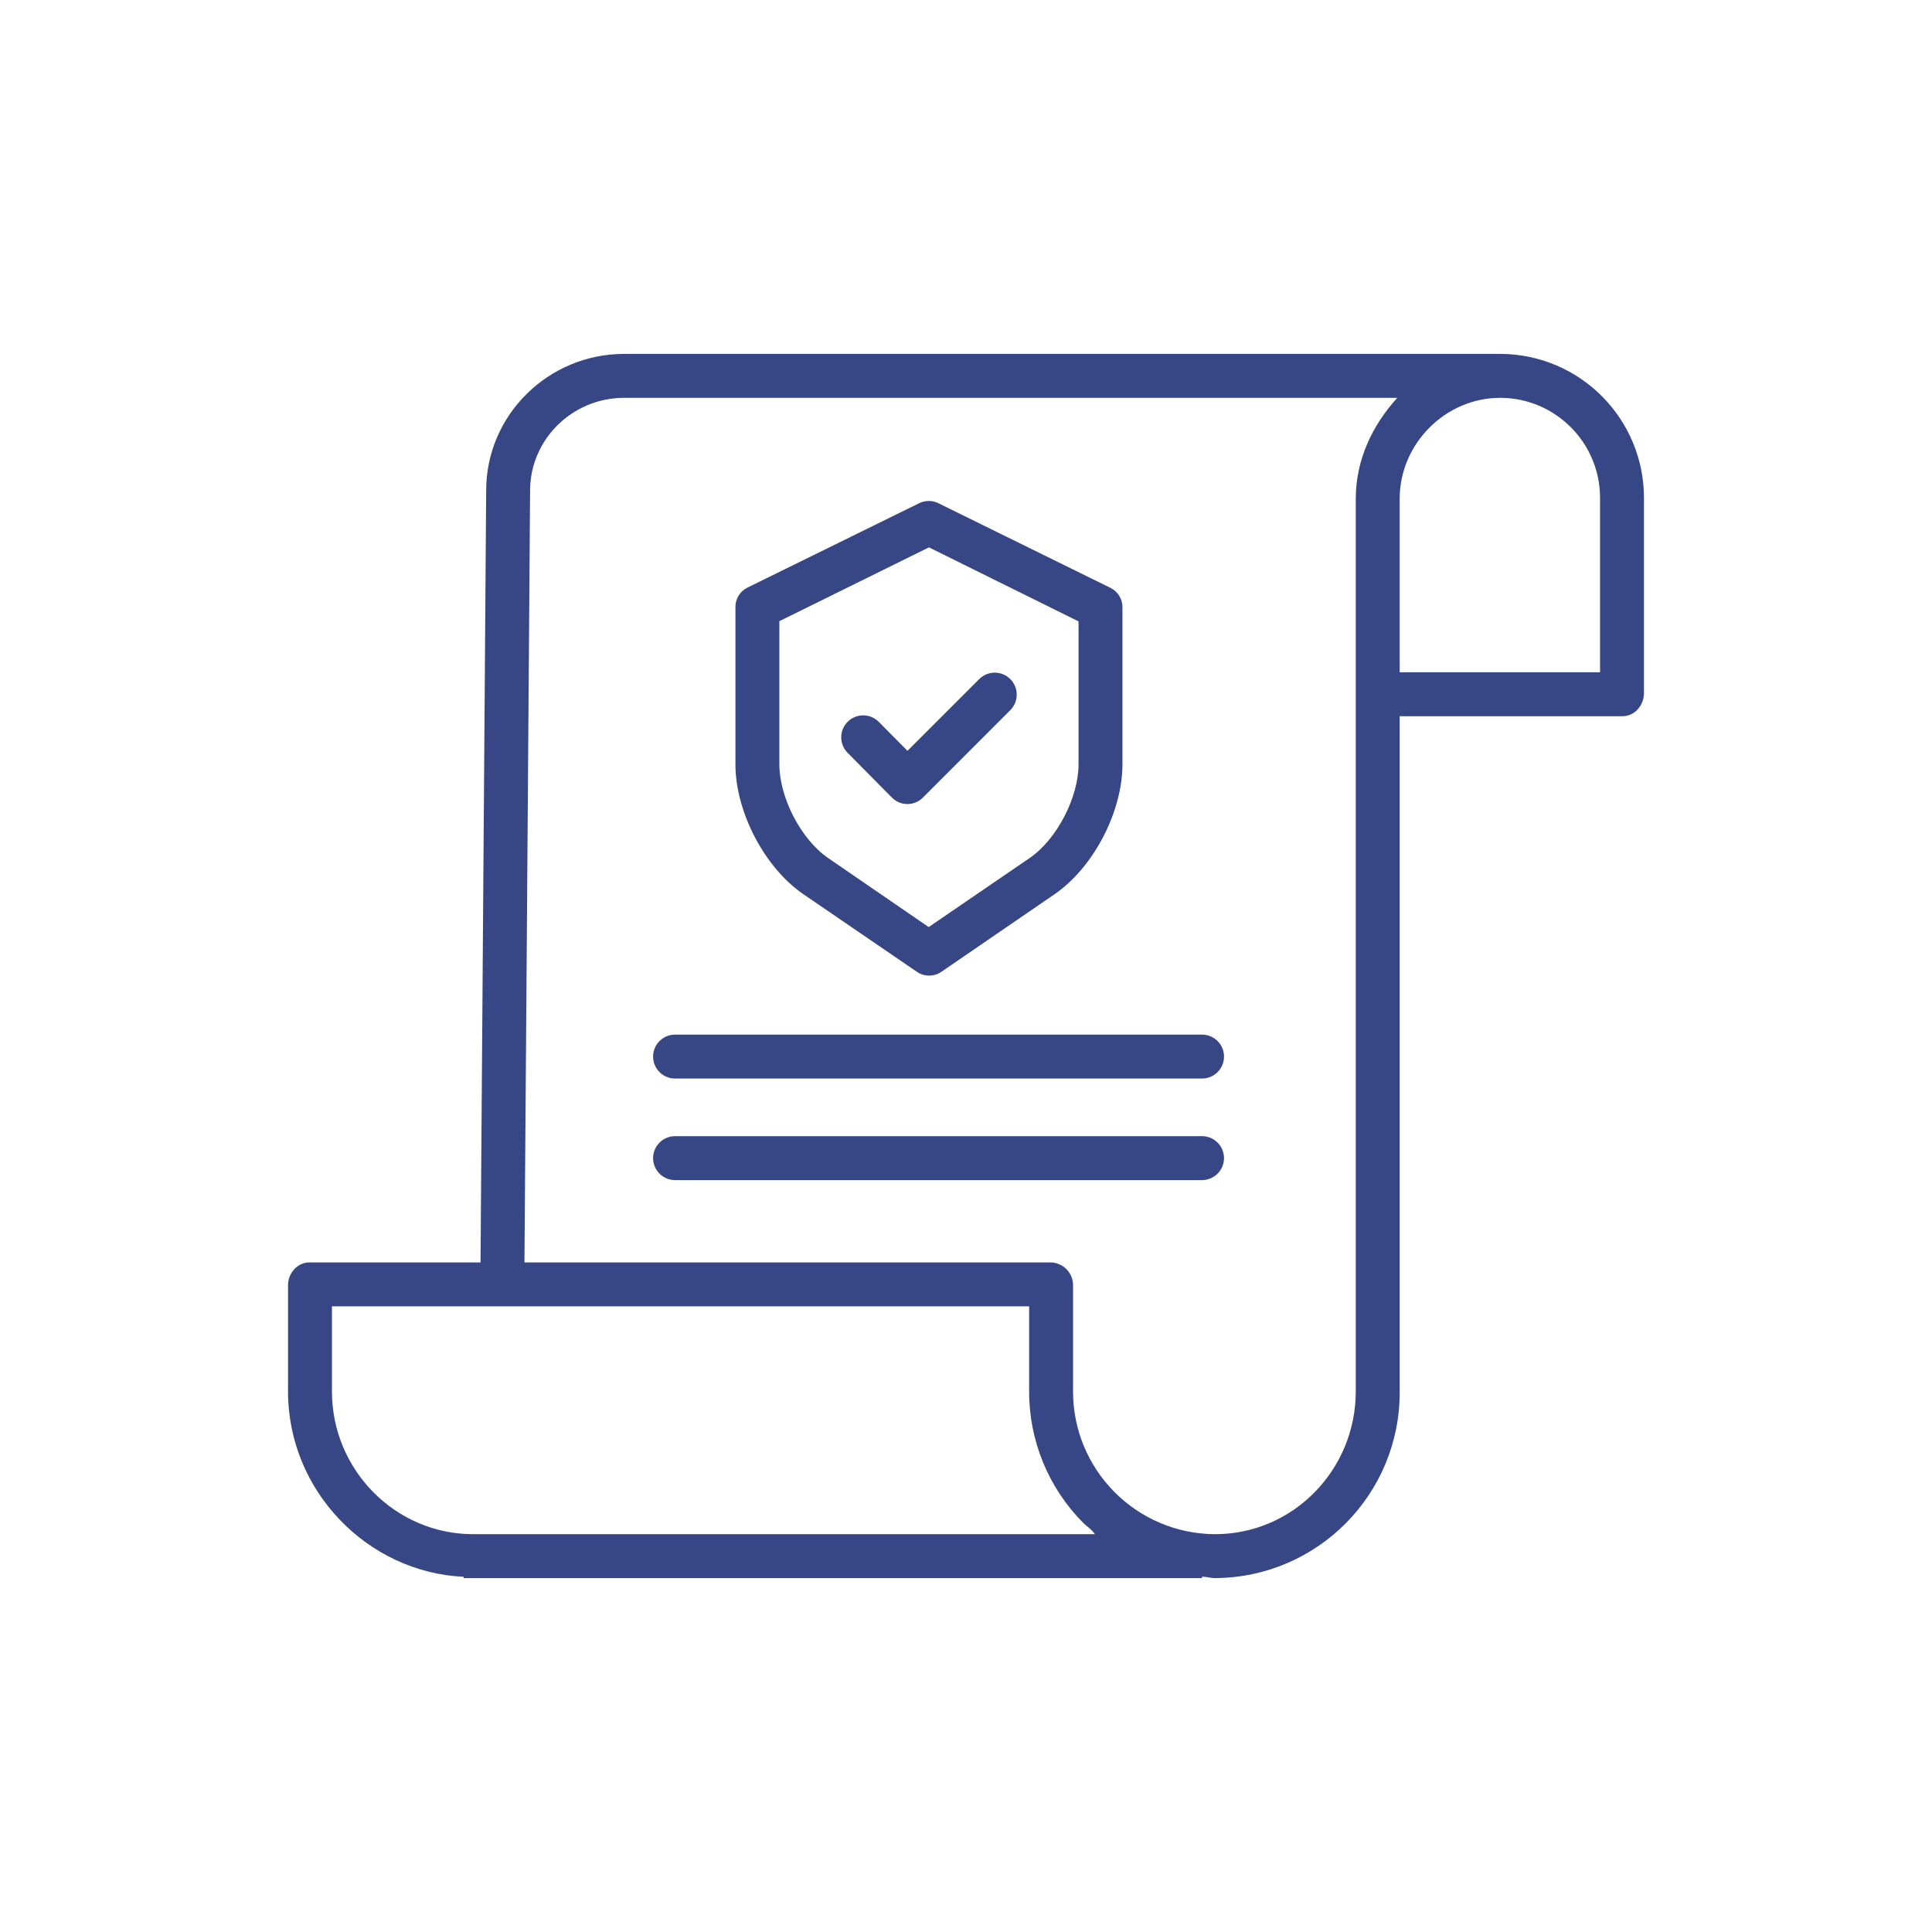
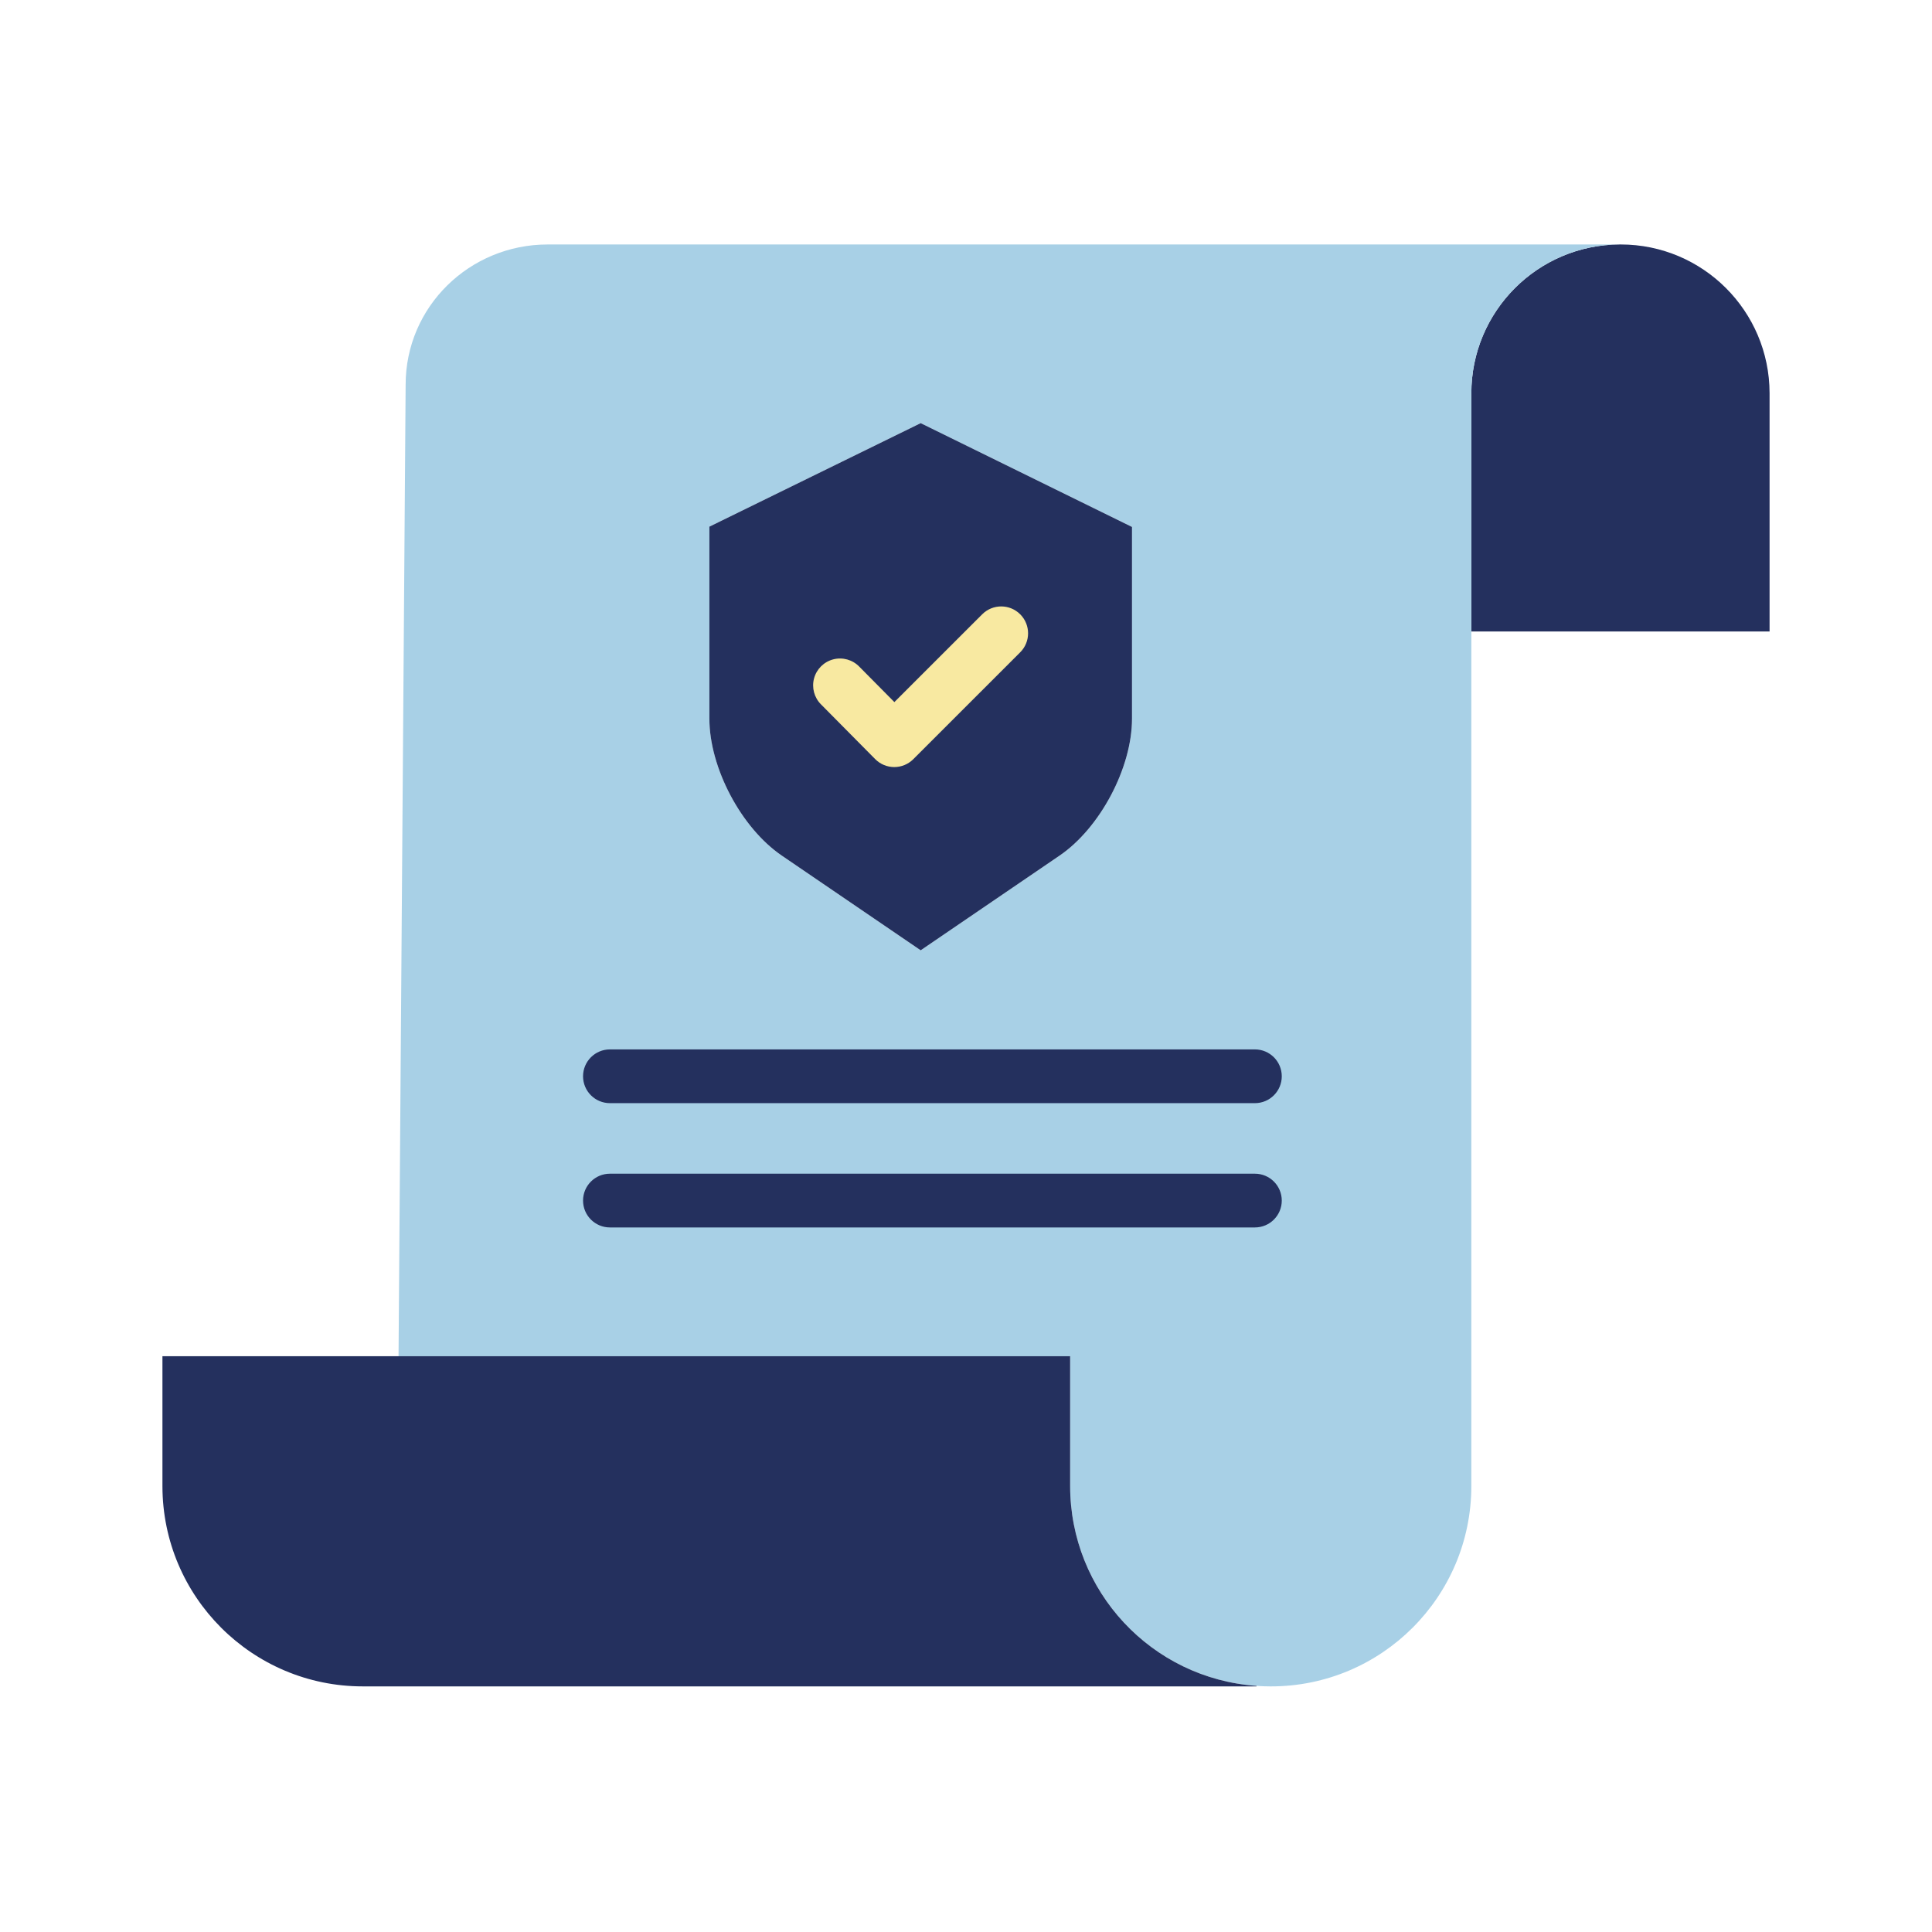
- <svg xmlns="http://www.w3.org/2000/svg" height="512px" viewBox="0 -24 494 494" width="512px">
-   <g transform="matrix(0.701832 0 0 0.701832 73.6476 66.4915)">
-     <path d="m441.906 0h-319.438c-27.723 0-50.277 22.344-50.277 49.719l-2.059 281.281h-62.34c-4.418 0-7.793 3.906-7.793 8.324v38.711c0 36.238 29 65.875 64 67.5v.465h269v-.523c2 .082 3.211.523 4.586.523h.191c37.328-.219 67.418-30.645 67.223-67.973v-246.027h81.207c4.418 0 7.793-4 7.793-8.414v-71.027c.051-28.867-23.227-52.352-52.094-52.559zm-374.406 430h-.055c-28.457 0-51.445-23.52-51.445-51.973v-31.027h254v30.895c-.062 18.008 7.051 35.297 19.766 48.047 1.352 1.359 2.766 2.059 4.211 4.059zm321.5-51.98c0 28.461-22.766 51.98-51.234 51.98h-.164c-28.609-.207-51.668-23.492-51.602-52.102v-38.574c.023-4.48-3.52-8.168-8-8.324h-191.867l2.059-281.227c0-18.605 15.375-33.773 34.277-33.773h281.668c-9.117 10-15.137 22.652-15.137 36.773zm89-325.32v63.301h-73v-63.242c0-20.023 16.656-36.758 36.672-36.758h.223c20.066.199 36.199 16.57 36.105 36.641zm0 0" data-original="#000000" class="active-path" data-old_color="#000000" fill="#374785" />
-     <path d="m187.855 196.914 41.246 28.199c2.691 1.855 6.25 1.855 8.941 0l41.121-28.191c14.285-9.746 24.836-30.121 24.836-47.398v-57.055c.086-3.016-1.578-5.812-4.266-7.184l-62.801-30.891c-2.203-1.094-4.789-1.094-6.992 0l-62.684 30.805c-2.688 1.371-4.348 4.168-4.258 7.184v57.141c0 17.277 10.574 37.652 24.855 47.391zm-8.855-99.539 54.5-26.891 54.5 26.965v52.074c0 12.051-7.898 27.379-17.863 34.172l-36.73 25.121-36.586-25.117c-9.965-6.801-17.82-22.125-17.82-34.176zm0 0" data-original="#000000" class="active-path" data-old_color="#000000" fill="#374785" />
-     <path d="m219.969 161.602c1.492 1.523 3.531 2.387 5.664 2.398h.02c2.125-.008 4.16-.859 5.656-2.367l31.824-31.836c3.129-3.125 3.129-8.195.004-11.32-3.121-3.129-8.191-3.129-11.316-.004l-26.141 26.137-10.449-10.551c-3.113-3.141-8.18-3.164-11.32-.051-3.141 3.113-3.16 8.18-.051 11.32zm0 0" data-original="#000000" class="active-path" data-old_color="#000000" fill="#374785" />
-     <path d="m333 248h-192c-4.418 0-8 3.582-8 8s3.582 8 8 8h192c4.418 0 8-3.582 8-8s-3.582-8-8-8zm0 0" data-original="#000000" class="active-path" data-old_color="#000000" fill="#374785" />
-     <path d="m333 285h-192c-4.418 0-8 3.582-8 8s3.582 8 8 8h192c4.418 0 8-3.582 8-8s-3.582-8-8-8zm0 0" data-original="#000000" class="active-path" data-old_color="#000000" fill="#374785" />
+ <svg xmlns="http://www.w3.org/2000/svg" height="512px" viewBox="0 -24 478.42 478" width="512px" class="">
+   <g transform="matrix(0.831848 0 0 0.831848 40.2237 36.1528)">
+     <path d="m478.422 44.602v70.809h-88.781v-70.809c-.043-24.477 19.766-44.352 44.238-44.391h.223c24.449 0 44.277 19.801 44.32 44.25zm0 0" fill="#00acea" data-original="#00ACEA" class="" style="fill:#24305E" data-old_color="#00acea" />
+     <path d="m114.68.211h319.199c-24.473.039-44.281 19.914-44.238 44.391v325.258c-.039 32.922-26.738 59.59-59.66 59.59h-.18c-1.379 0-2.742-.051-4.102-.148-31.277-2.188-55.523-28.215-55.488-59.57v-38.57h-199.922v-.531l2.109-288.668c0-23.25 19.031-41.75 42.281-41.75zm173.949 141.148v-57.059l-62.91-30.902-62.898 30.812v57.148c0 14.621 9.469 32.531 21.559 40.781l41.34 28.188 41.34-28.188c12.09-8.25 21.57-26.16 21.57-40.781zm0 0" fill="#00efd1" data-original="#00EFD1" class="" style="fill:#A8D0E6" data-old_color="#00efd1" />
+     <path d="m325.699 429.301-.008.148h-266.031c-32.922 0-59.621-26.668-59.66-59.59v-38.699h270.211v38.57c-.035 31.355 24.211 57.383 55.488 59.57zm0 0" fill="#00acea" data-original="#00ACEA" class="" style="fill:#24305E" data-old_color="#00acea" />
+     <path d="m288.629 84.301v57.059c0 14.621-9.48 32.531-21.57 40.781l-41.34 28.188-41.34-28.188c-12.09-8.25-21.559-26.16-21.559-40.781v-57.148l62.898-30.812zm0 0" fill="#00acea" data-original="#00ACEA" class="" style="fill:#24305E" data-old_color="#00acea" />
+     <path d="m217.859 155.781h-.02c-2.129-.008-4.168-.859-5.664-2.371l-16.102-16.262c-2.043-2.023-2.844-4.988-2.094-7.77.75-2.777 2.934-4.938 5.719-5.66 2.785-.723 5.742.109 7.746 2.172l10.445 10.547 26.145-26.133c3.125-3.125 8.191-3.125 11.312 0 3.125 3.125 3.125 8.188 0 11.312l-31.828 31.82c-1.504 1.5-3.539 2.344-5.66 2.344zm0 0" fill="#fedb41" data-original="#FEDB41" class="active-path" style="fill:#F8E9A1" data-old_color="#fedb41" />
+     <g fill="#00acea">
+       <path d="m325.211 255.828h-192c-4.418 0-8-3.578-8-8 0-4.418 3.582-8 8-8h192c4.418 0 8 3.582 8 8 0 4.422-3.582 8-8 8zm0 0" data-original="#00ACEA" class="" style="fill:#24305E" data-old_color="#00ACEA" />
+       <path d="m325.211 292.828h-192c-4.418 0-8-3.578-8-8 0-4.418 3.582-8 8-8h192c4.418 0 8 3.582 8 8 0 4.422-3.582 8-8 8zm0 0" data-original="#00ACEA" class="" style="fill:#24305E" data-old_color="#00ACEA" />
+     </g>
  </g>
</svg>
